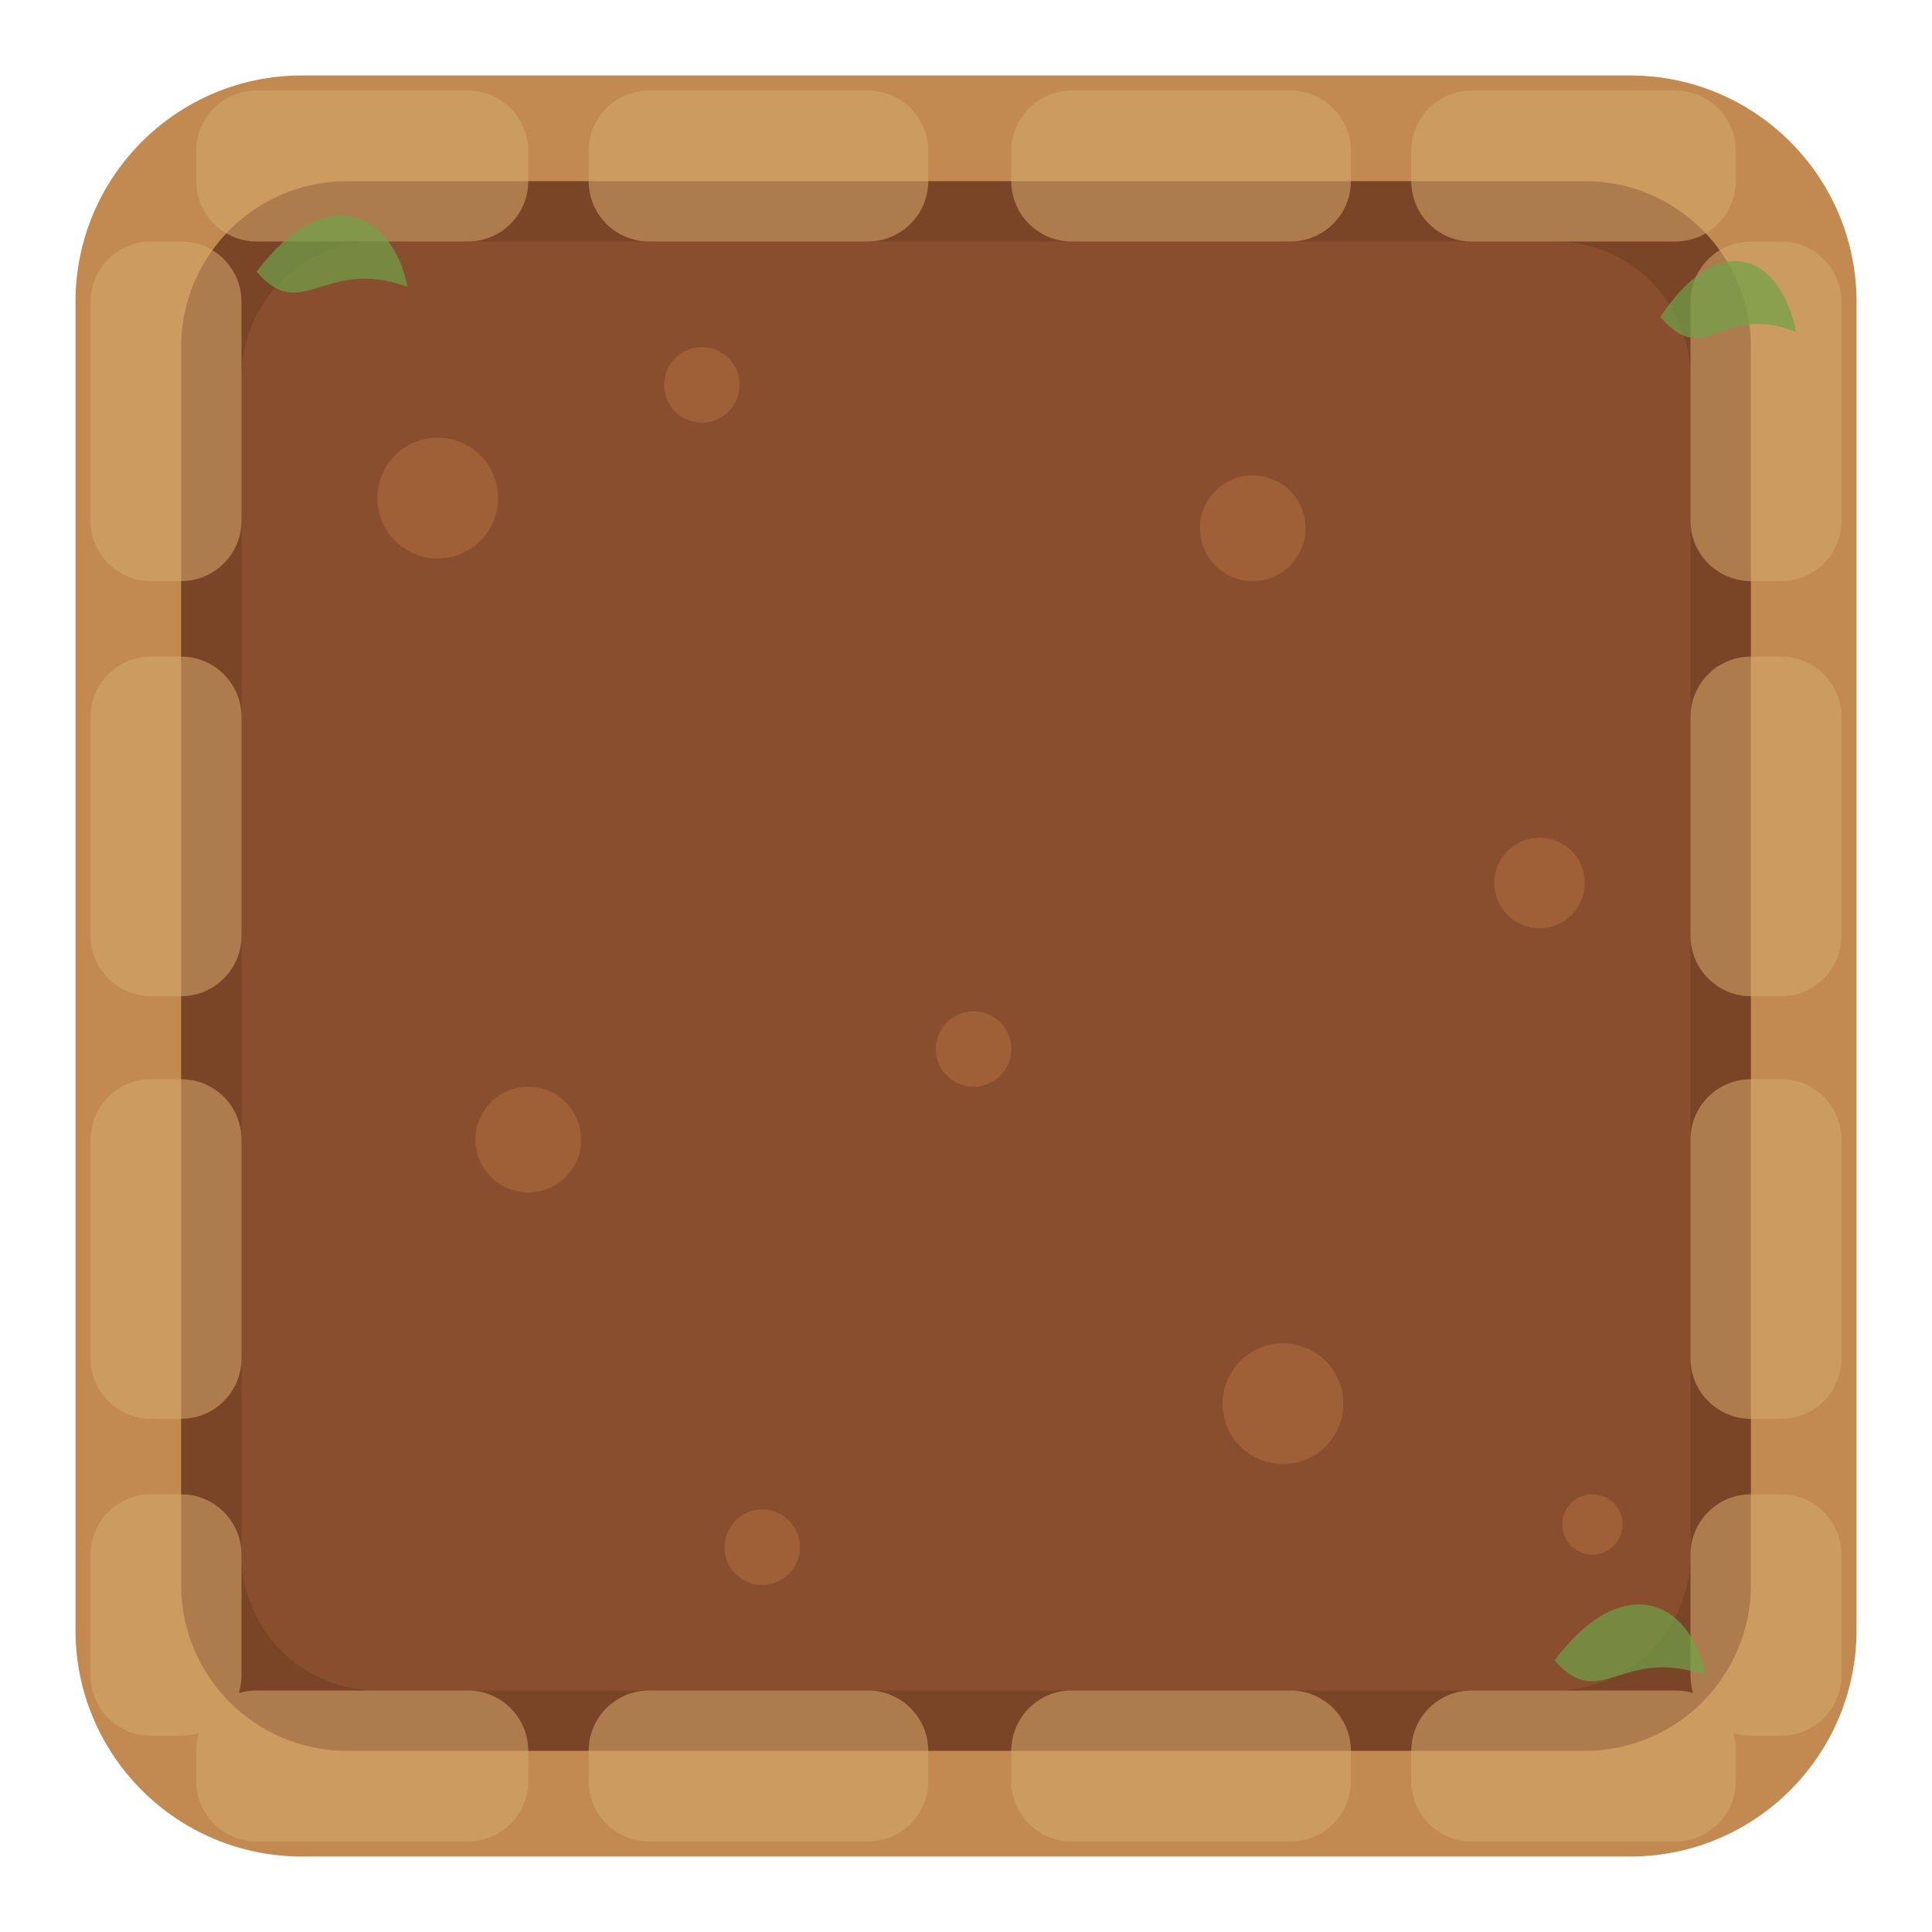
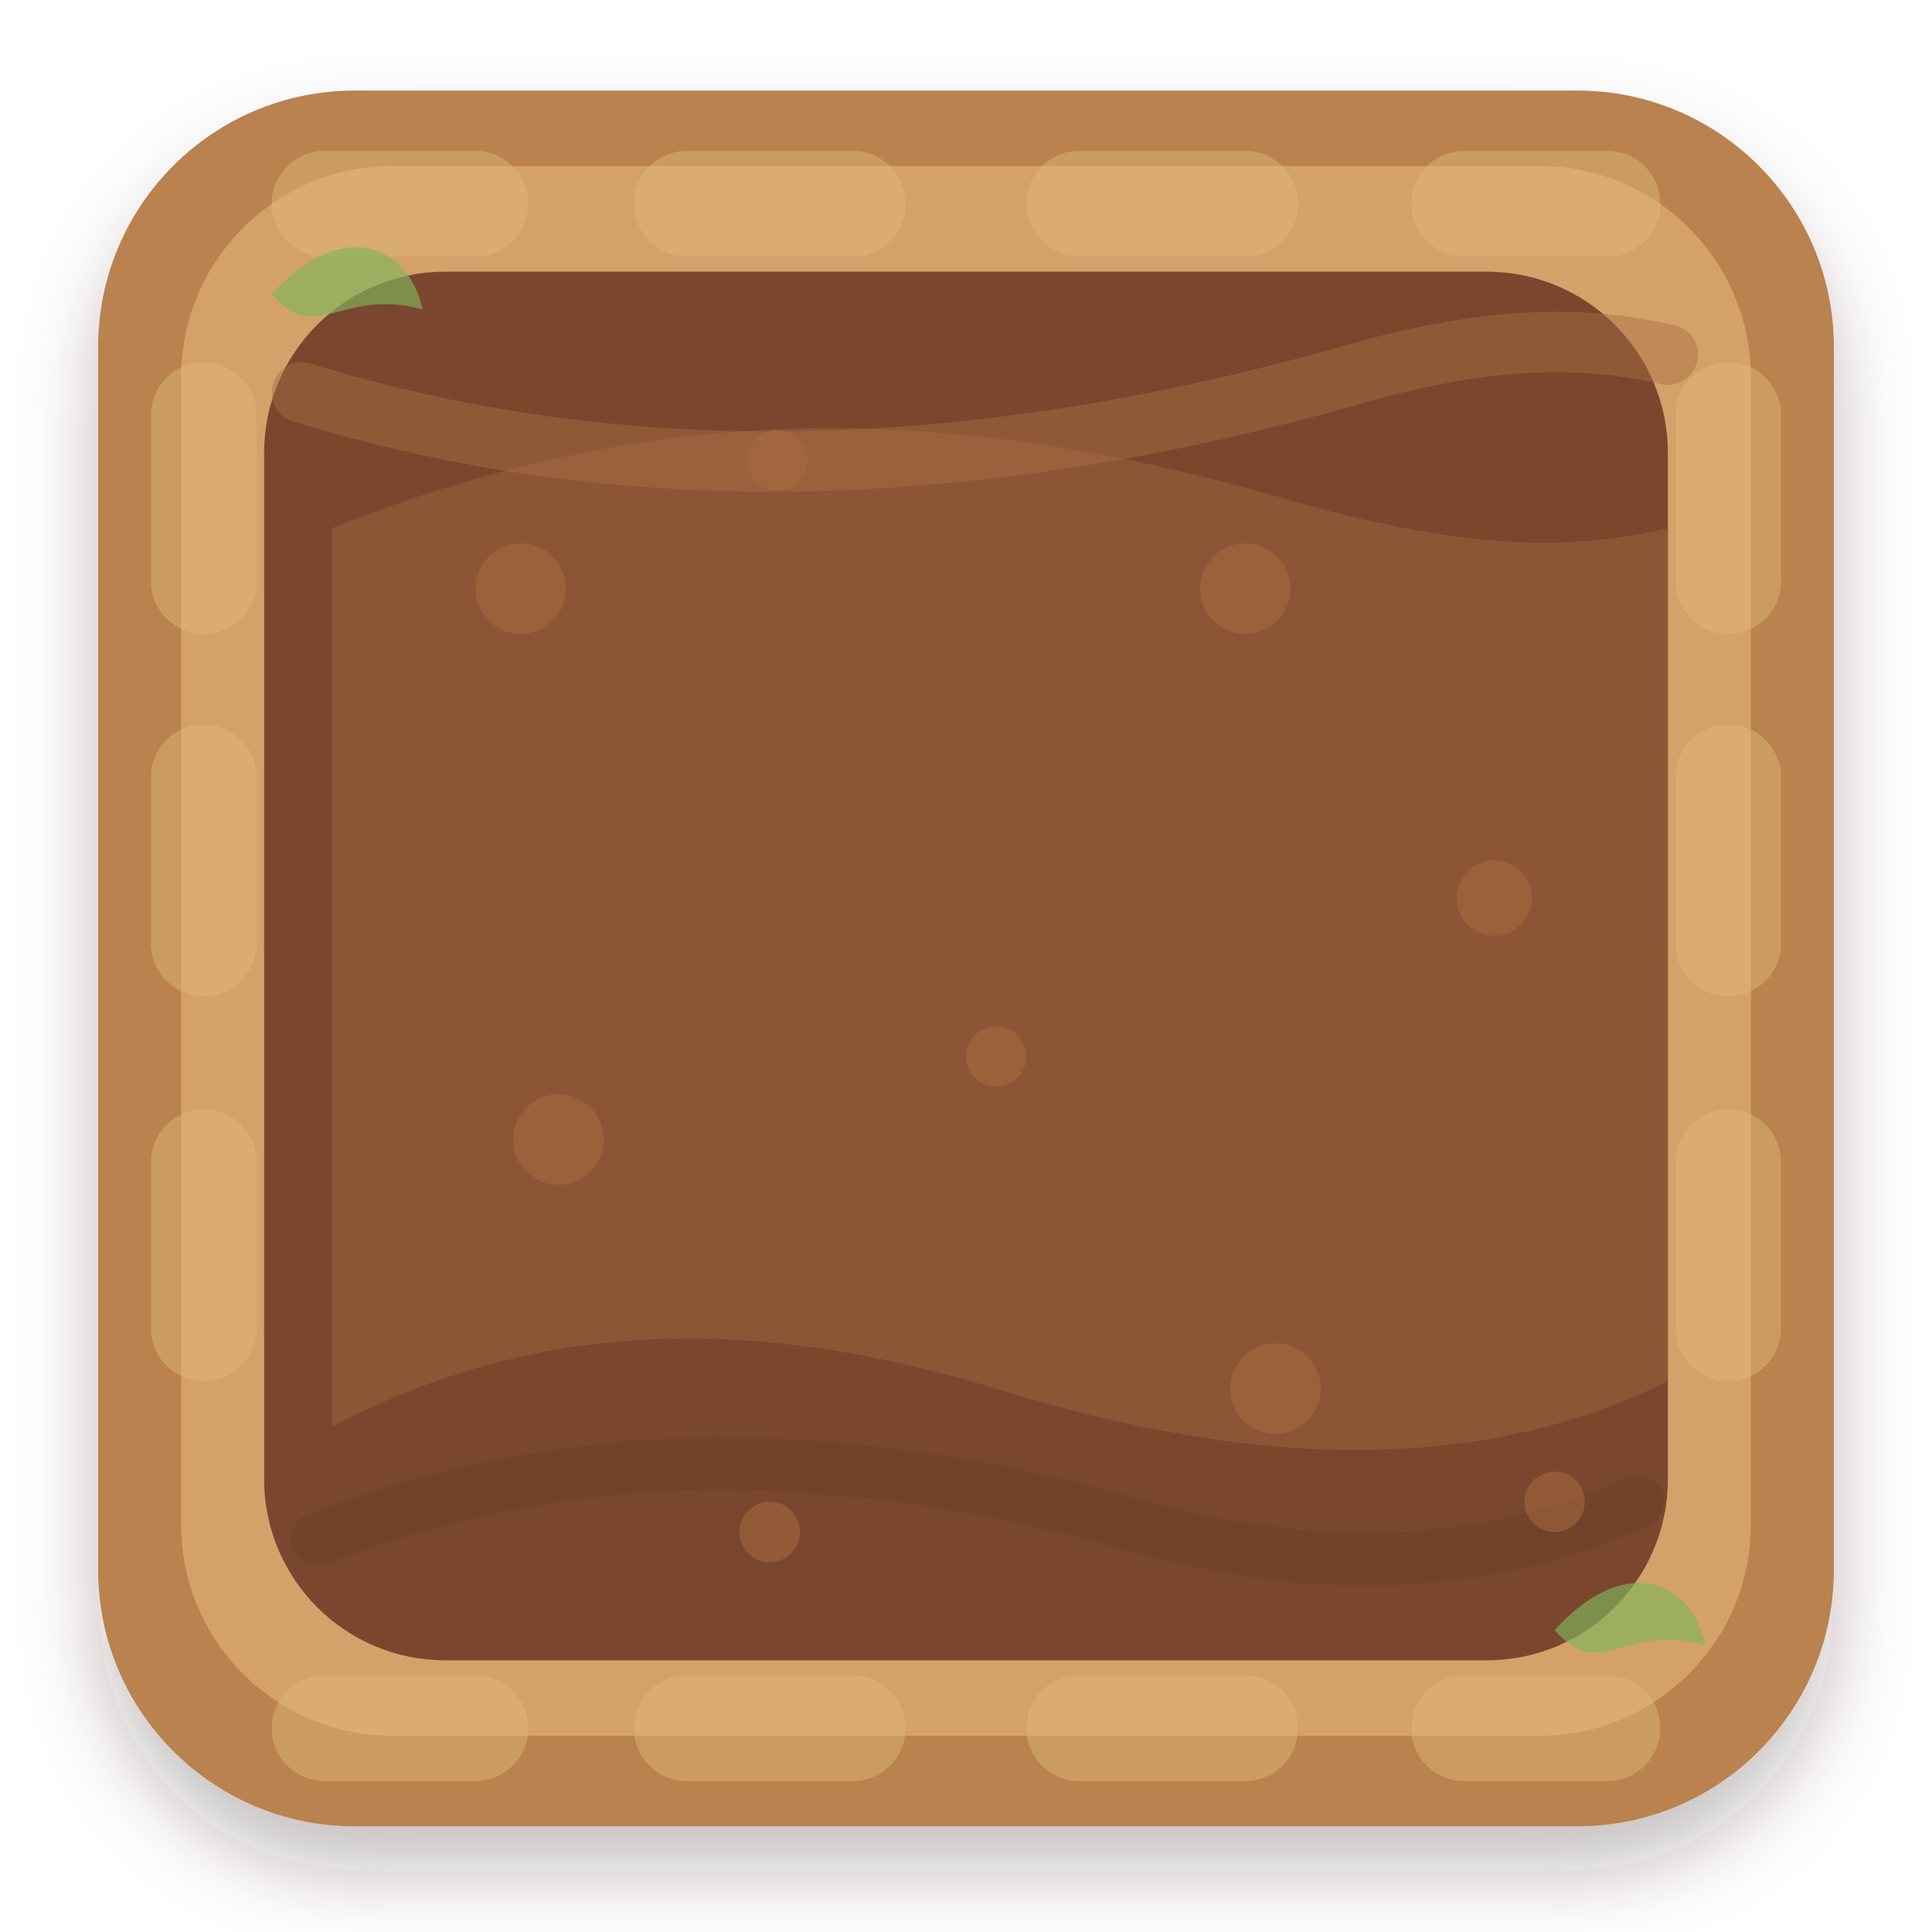
<svg xmlns="http://www.w3.org/2000/svg" width="256" height="256" viewBox="0 0 256 256">
-   <rect x="10" y="10" width="236" height="236" rx="30" fill="#C28A50" />
-   <rect x="24" y="24" width="208" height="208" rx="22" fill="#7A4427" />
-   <rect x="32" y="32" width="192" height="192" rx="18" fill="#8B4F2E" opacity="0.9" />
-   <g fill="#A9673A" opacity="0.72">
-     <circle cx="58" cy="66" r="8" />
-     <circle cx="93" cy="51" r="5" />
-     <circle cx="166" cy="70" r="7" />
-     <circle cx="204" cy="117" r="6" />
-     <circle cx="70" cy="151" r="7" />
-     <circle cx="129" cy="139" r="5" />
-     <circle cx="170" cy="186" r="8" />
-     <circle cx="101" cy="205" r="5" />
-     <circle cx="211" cy="202" r="4" />
+   <filter id="softShadow" x="-20%" y="-20%" width="140%" height="140%">
+     <feDropShadow dx="0" dy="6" stdDeviation="5" flood-color="#3d2a1e" flood-opacity="0.28" />
+   </filter>
+   <rect x="13" y="12" width="230" height="230" rx="34" fill="#B98250" filter="url(#softShadow)" />
+   <rect x="24" y="22" width="208" height="208" rx="28" fill="#D4A16A" />
+   <rect x="35" y="36" width="186" height="184" rx="24" fill="#7A472E" />
+   <path d="M44 70c45-18 84-16 126-4 24 7 38 7 51 4v113c-24 12-54 12-89 1-33-10-61-9-88 5z" fill="#8D5636" opacity="0.92" />
+   <path d="M40 52c42 13 88 12 138-2 17-5 30-6 43-3" fill="none" stroke="#A86E42" stroke-width="8" stroke-linecap="round" opacity="0.45" />
+   <path d="M42 204c33-13 69-13 108-2 25 7 47 6 67-3" fill="none" stroke="#5D3524" stroke-width="7" stroke-linecap="round" opacity="0.28" />
+   <g fill="#A96B3D" opacity="0.52">
+     <circle cx="69" cy="78" r="6" />
+     <circle cx="103" cy="61" r="4" />
+     <circle cx="165" cy="78" r="6" />
+     <circle cx="198" cy="119" r="5" />
+     <circle cx="74" cy="151" r="6" />
+     <circle cx="132" cy="140" r="4" />
+     <circle cx="169" cy="184" r="6" />
+     <circle cx="102" cy="203" r="4" />
+     <circle cx="206" cy="199" r="4" />
  </g>
-   <g fill="#D6A96B" opacity="0.55">
-     <rect x="26" y="12" width="44" height="20" rx="8" />
-     <rect x="78" y="12" width="45" height="20" rx="8" />
-     <rect x="134" y="12" width="45" height="20" rx="8" />
-     <rect x="187" y="12" width="43" height="20" rx="8" />
-     <rect x="26" y="224" width="44" height="20" rx="8" />
-     <rect x="78" y="224" width="45" height="20" rx="8" />
-     <rect x="134" y="224" width="45" height="20" rx="8" />
-     <rect x="187" y="224" width="43" height="20" rx="8" />
-     <rect x="12" y="32" width="20" height="45" rx="8" />
-     <rect x="12" y="87" width="20" height="45" rx="8" />
-     <rect x="12" y="143" width="20" height="45" rx="8" />
-     <rect x="12" y="198" width="20" height="32" rx="8" />
-     <rect x="224" y="32" width="20" height="45" rx="8" />
-     <rect x="224" y="87" width="20" height="45" rx="8" />
-     <rect x="224" y="143" width="20" height="45" rx="8" />
-     <rect x="224" y="198" width="20" height="32" rx="8" />
+   <g fill="#E0B878" opacity="0.48">
+     <rect x="36" y="20" width="34" height="14" rx="7" />
+     <rect x="84" y="20" width="36" height="14" rx="7" />
+     <rect x="136" y="20" width="36" height="14" rx="7" />
+     <rect x="187" y="20" width="33" height="14" rx="7" />
+     <rect x="36" y="222" width="34" height="14" rx="7" />
+     <rect x="84" y="222" width="36" height="14" rx="7" />
+     <rect x="136" y="222" width="36" height="14" rx="7" />
+     <rect x="187" y="222" width="33" height="14" rx="7" />
+     <rect x="20" y="48" width="14" height="36" rx="7" />
+     <rect x="20" y="96" width="14" height="36" rx="7" />
+     <rect x="20" y="147" width="14" height="36" rx="7" />
+     <rect x="222" y="48" width="14" height="36" rx="7" />
+     <rect x="222" y="96" width="14" height="36" rx="7" />
+     <rect x="222" y="147" width="14" height="36" rx="7" />
  </g>
-   <g fill="#6FA348" opacity="0.7">
-     <path d="M34 36c9-12 18-8 20 2-11-4-14 5-20-2z" />
-     <path d="M206 220c9-12 18-8 20 2-11-4-14 5-20-2z" />
-     <path d="M220 42c8-12 16-8 18 2-10-4-12 5-18-2z" />
+   <g fill="#7FB65A" opacity="0.65">
+     <path d="M36 39c9-10 18-7 20 2-11-3-14 5-20-2z" />
+     <path d="M206 216c9-10 18-7 20 2-11-3-14 5-20-2z" />
  </g>
</svg>
